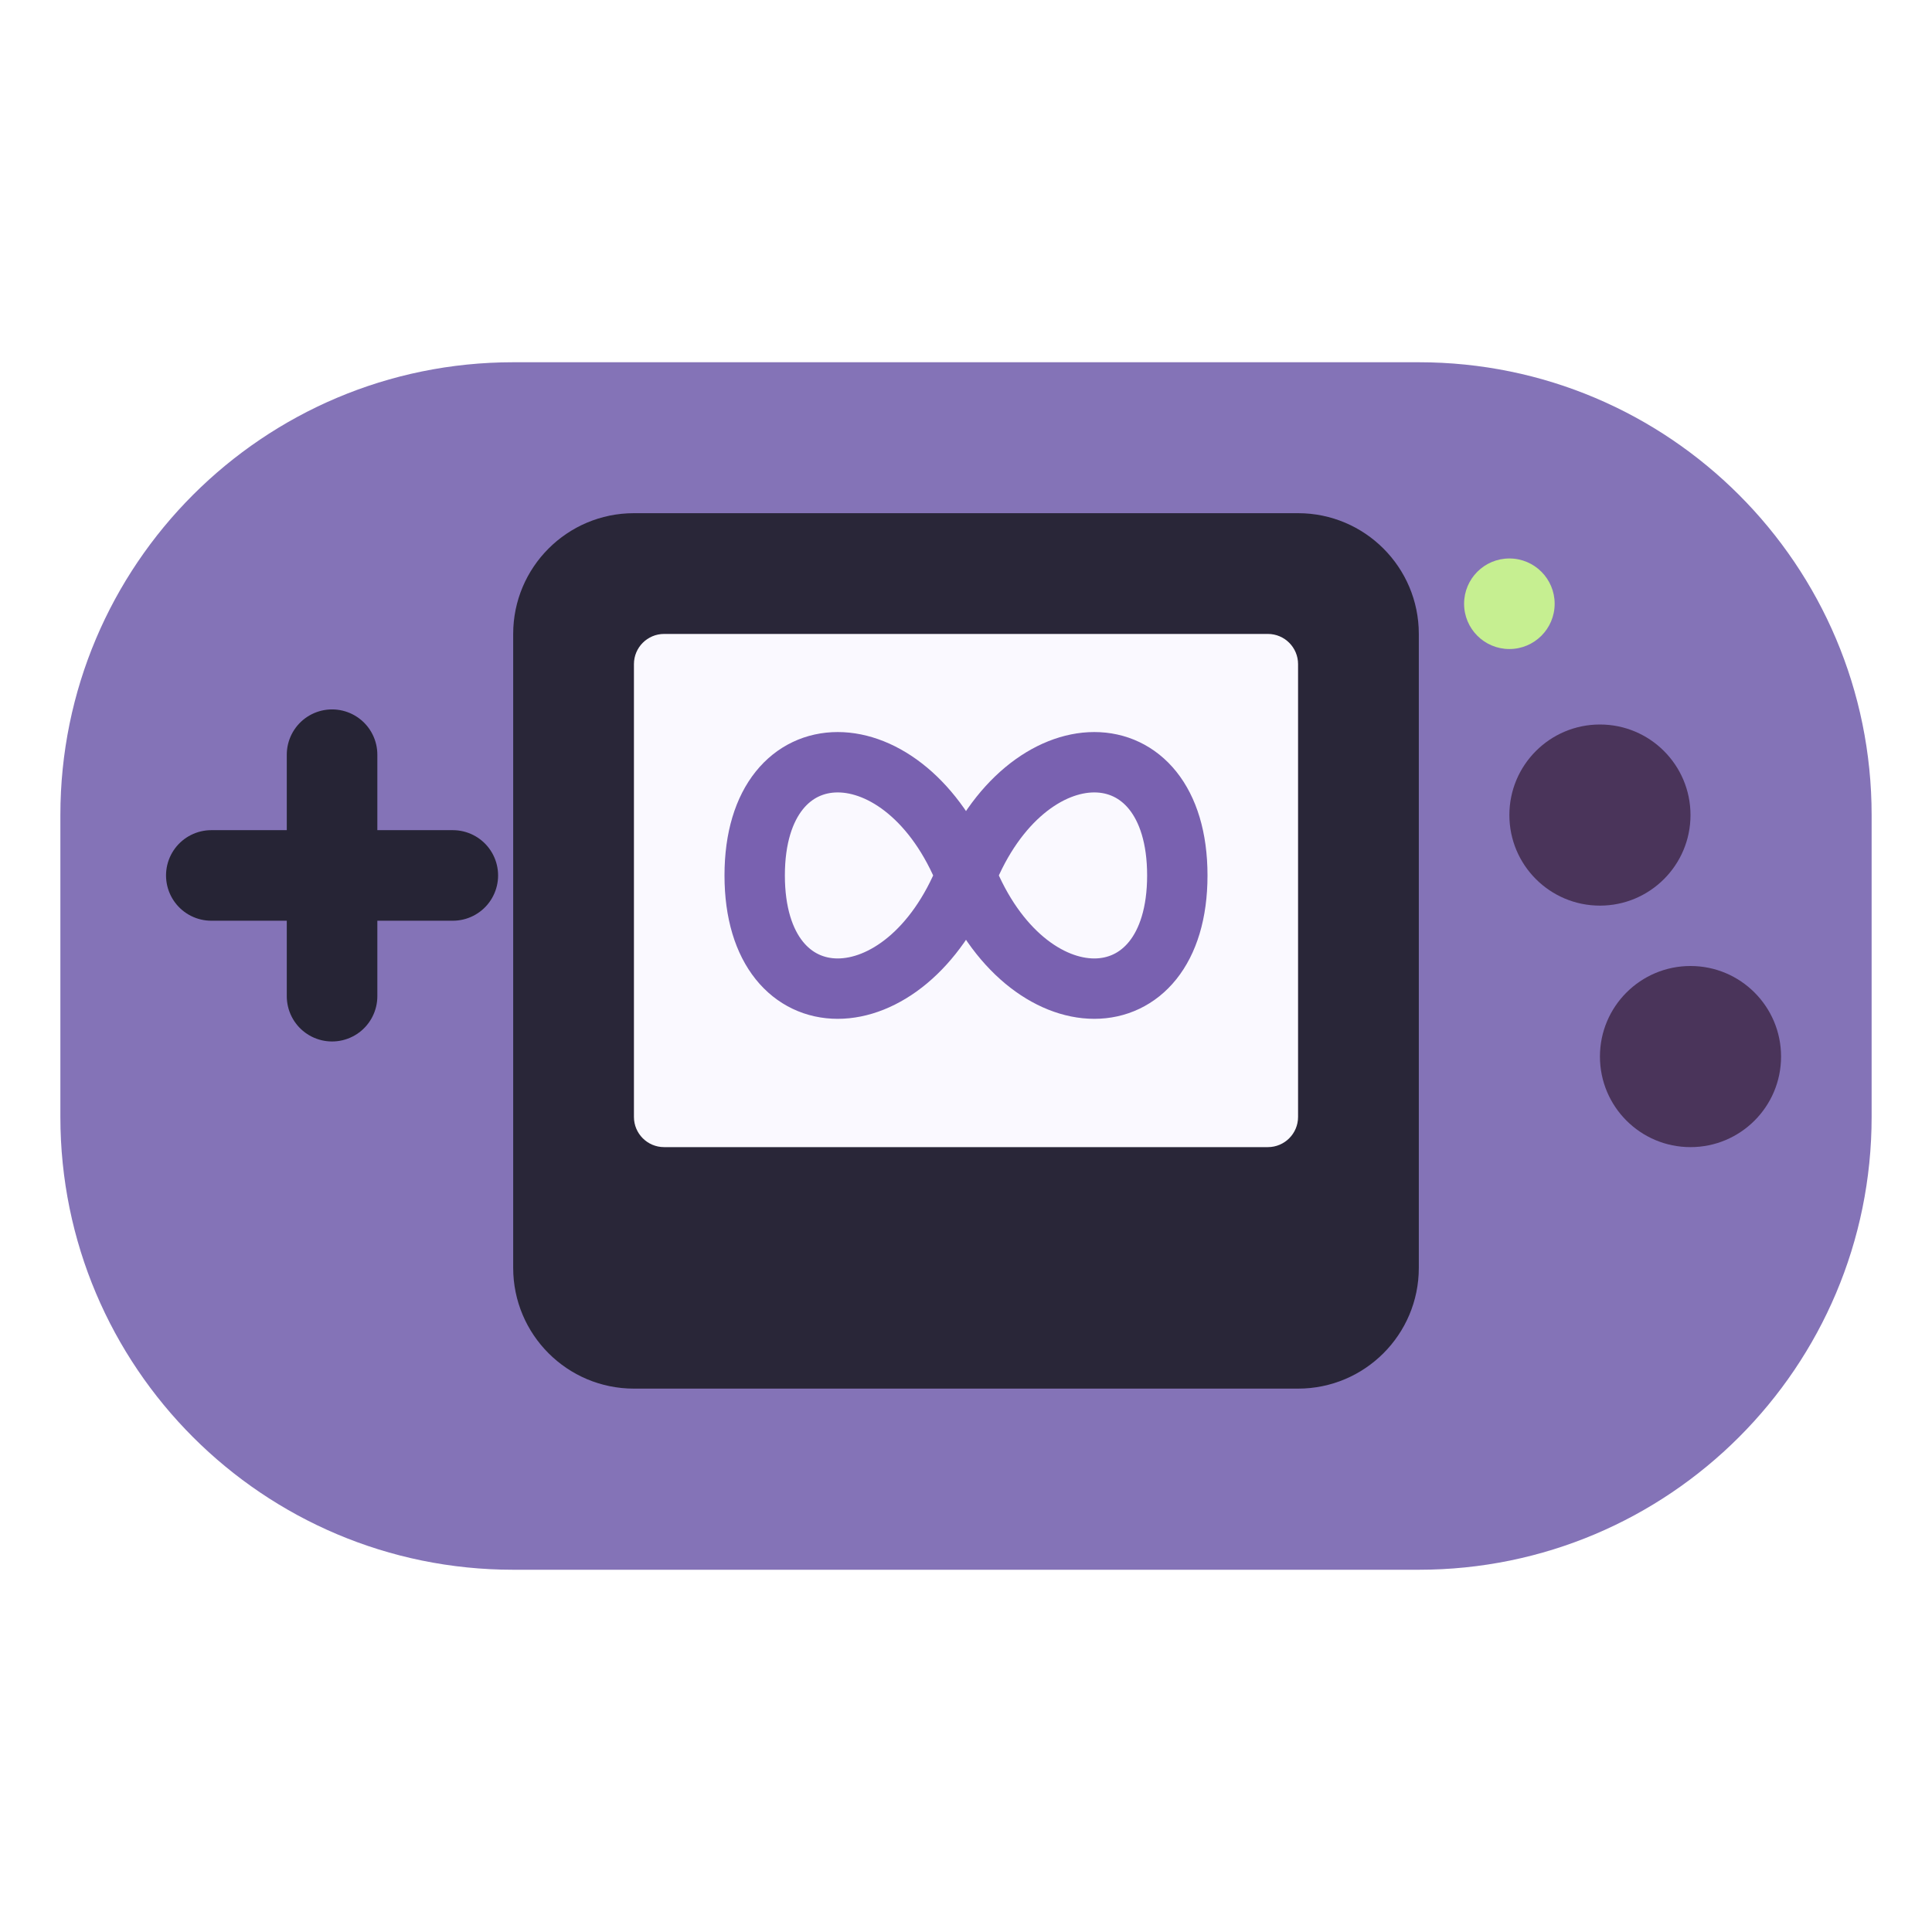
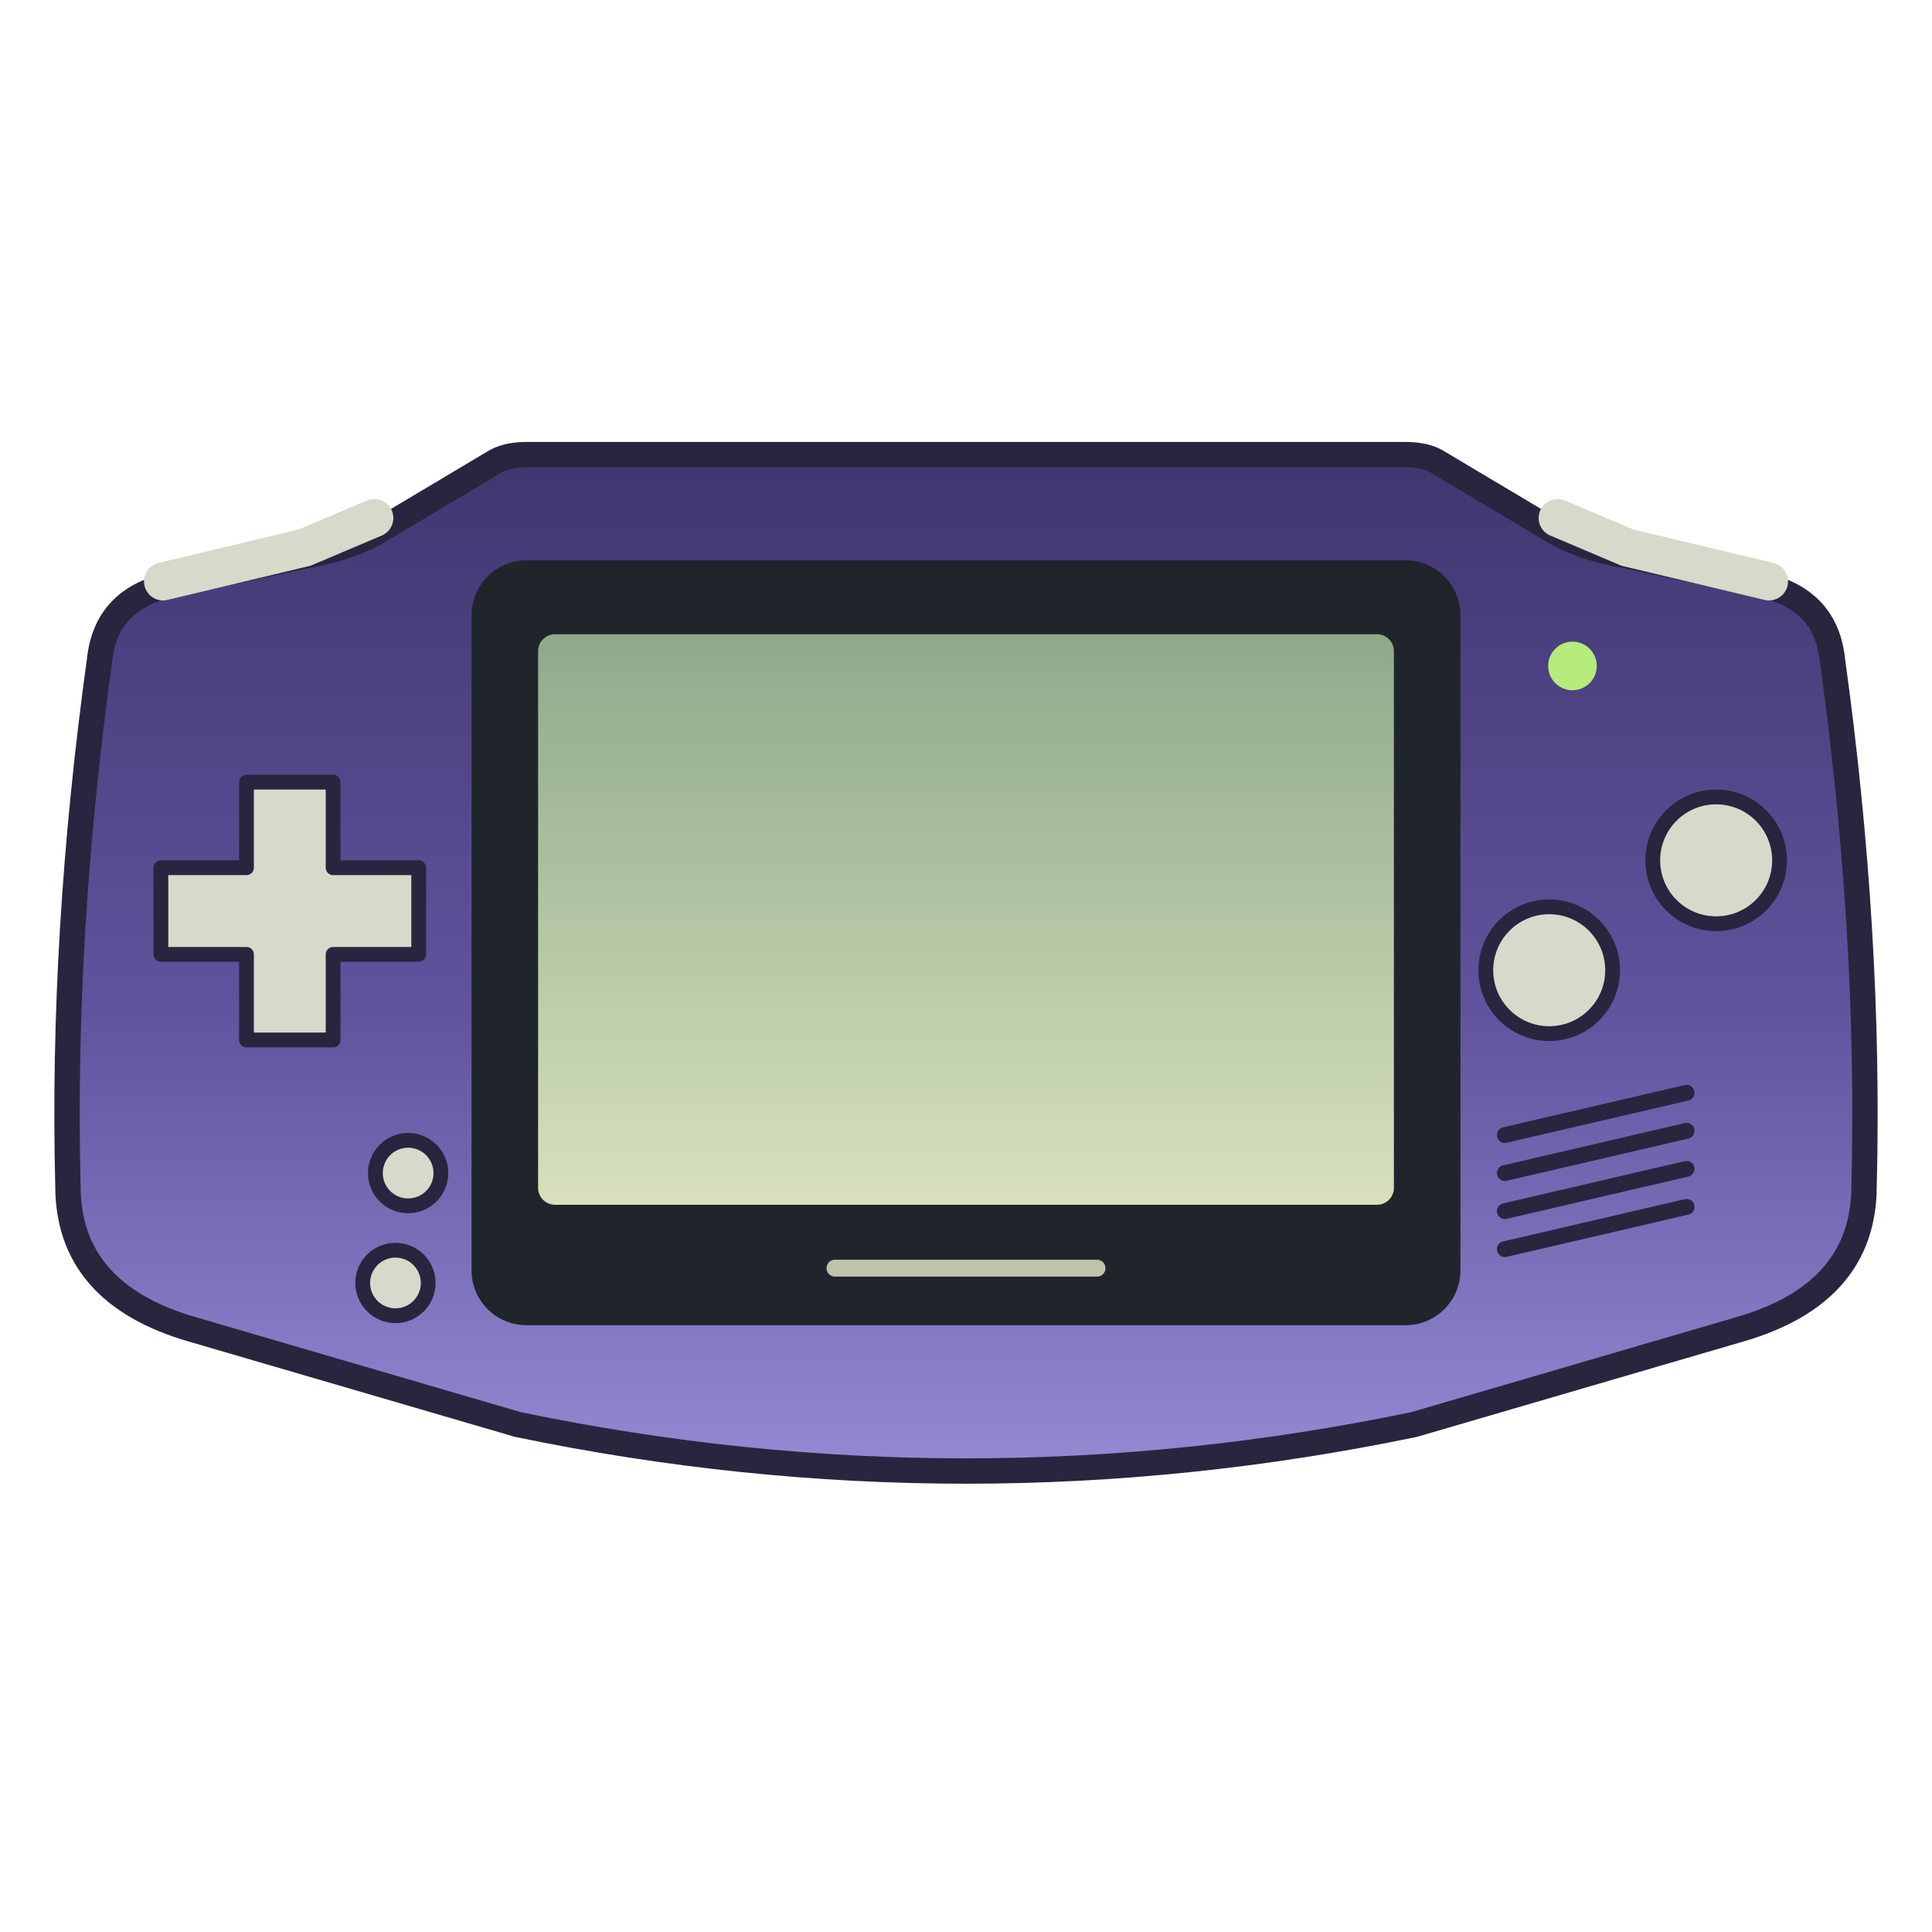
<svg xmlns="http://www.w3.org/2000/svg" viewBox="0 0 64 64">
-   <rect x="2" y="12" width="60" height="40" rx="15" fill="#8473b7" />
-   <rect x="17" y="17" width="30" height="29" rx="4" fill="#292638" />
-   <rect x="21" y="21" width="22" height="17" rx="1" fill="#faf9ff" />
-   <path d="M7 29h8m-4-4v8" stroke="#262435" stroke-width="3" stroke-linecap="round" />
-   <circle cx="53" cy="27" r="3" fill="#4a345a" />
-   <circle cx="56" cy="35" r="3" fill="#4a345a" />
-   <circle cx="50" cy="20" r="1.5" fill="#c6ef91" />
-   <path d="M25 29c0-5 5-5 7 0s7 5 7 0-5-5-7 0-7 5-7 0" fill="none" stroke="#7961b0" stroke-width="2" />
+   <defs>
+     <linearGradient id="shell" x2="0" y2="1">
+       <stop stop-color="#9589d4" />
+       <stop offset=".45" stop-color="#61539e" />
+       <stop offset="1" stop-color="#40366f" />
+     </linearGradient>
+     <linearGradient id="lcd" x2="0" y2="1">
+       <stop stop-color="#d8e0bc" />
+       <stop offset="1" stop-color="#8eaa8b" />
+     </linearGradient>
+   </defs>
+   <g transform="translate(32 32) scale(7 -7)">
+     <path d="M-4.1 1.45 Q-4.07 1.73-3.78 1.8 L-3.13 1.94 Q-2.9 1.98-2.76 2.07       L-2.24 2.38 Q-2.18 2.42-2.08 2.42 H2.08 Q2.18 2.42 2.24 2.38       L2.76 2.07 Q2.9 1.98 3.13 1.94 L3.78 1.8 Q4.07 1.73 4.1 1.45       Q4.28 .15 4.25-1.04 Q4.25-1.55 3.66-1.72 L2.12-2.17       Q0-2.61-2.12-2.17 L-3.66-1.72 Q-4.25-1.55-4.25-1.04 Q-4.28 .15-4.1 1.45Z" fill="url(#shell)" stroke="#29253e" stroke-width=".12" stroke-linejoin="round" />
+     <path d="M-3.8 1.82-3.13 1.98-2.8 2.12 M3.8 1.82 3.13 1.98 2.8 2.12" fill="none" stroke="#d8d9cb" stroke-width=".18" stroke-linecap="round" />
+     <rect x="-2.34" y="-1.7" width="4.68" height="3.62" rx=".26" fill="#20252c" />
+     <rect x="-2.025" y="-1.13" width="4.05" height="2.7" rx=".08" fill="url(#lcd)" />
+     <path d="M-.62-1.43H.62" stroke="#bfc3ad" stroke-width=".08" stroke-linecap="round" />
+     <path d="M-3.405 .87H-2.995V.465H-2.59V.055H-2.995V-.35H-3.405V.055H-3.81V.465H-3.405Z" fill="#d8d9cb" stroke="#29253e" stroke-width=".07" stroke-linejoin="round" />
+     <g fill="#d8d9cb" stroke="#29253e" stroke-width=".07">
+       <circle cx="3.55" cy=".5" r=".3" />
+       <circle cx="2.76" cy="-.02" r=".3" />
+       <circle cx="-2.64" cy="-.98" r=".155" />
+       <circle cx="-2.7" cy="-1.5" r=".155" />
+     </g>
+     <circle cx="2.87" cy="1.42" r=".115" fill="#b5ec7b" />
+     <path d="m2.55-.8 .86.2 m-.86-.38 .86.2 m-.86-.38 .86.2 m-.86-.38 .86.2" fill="none" stroke="#29253e" stroke-width=".075" stroke-linecap="round" />
+   </g>
</svg>
